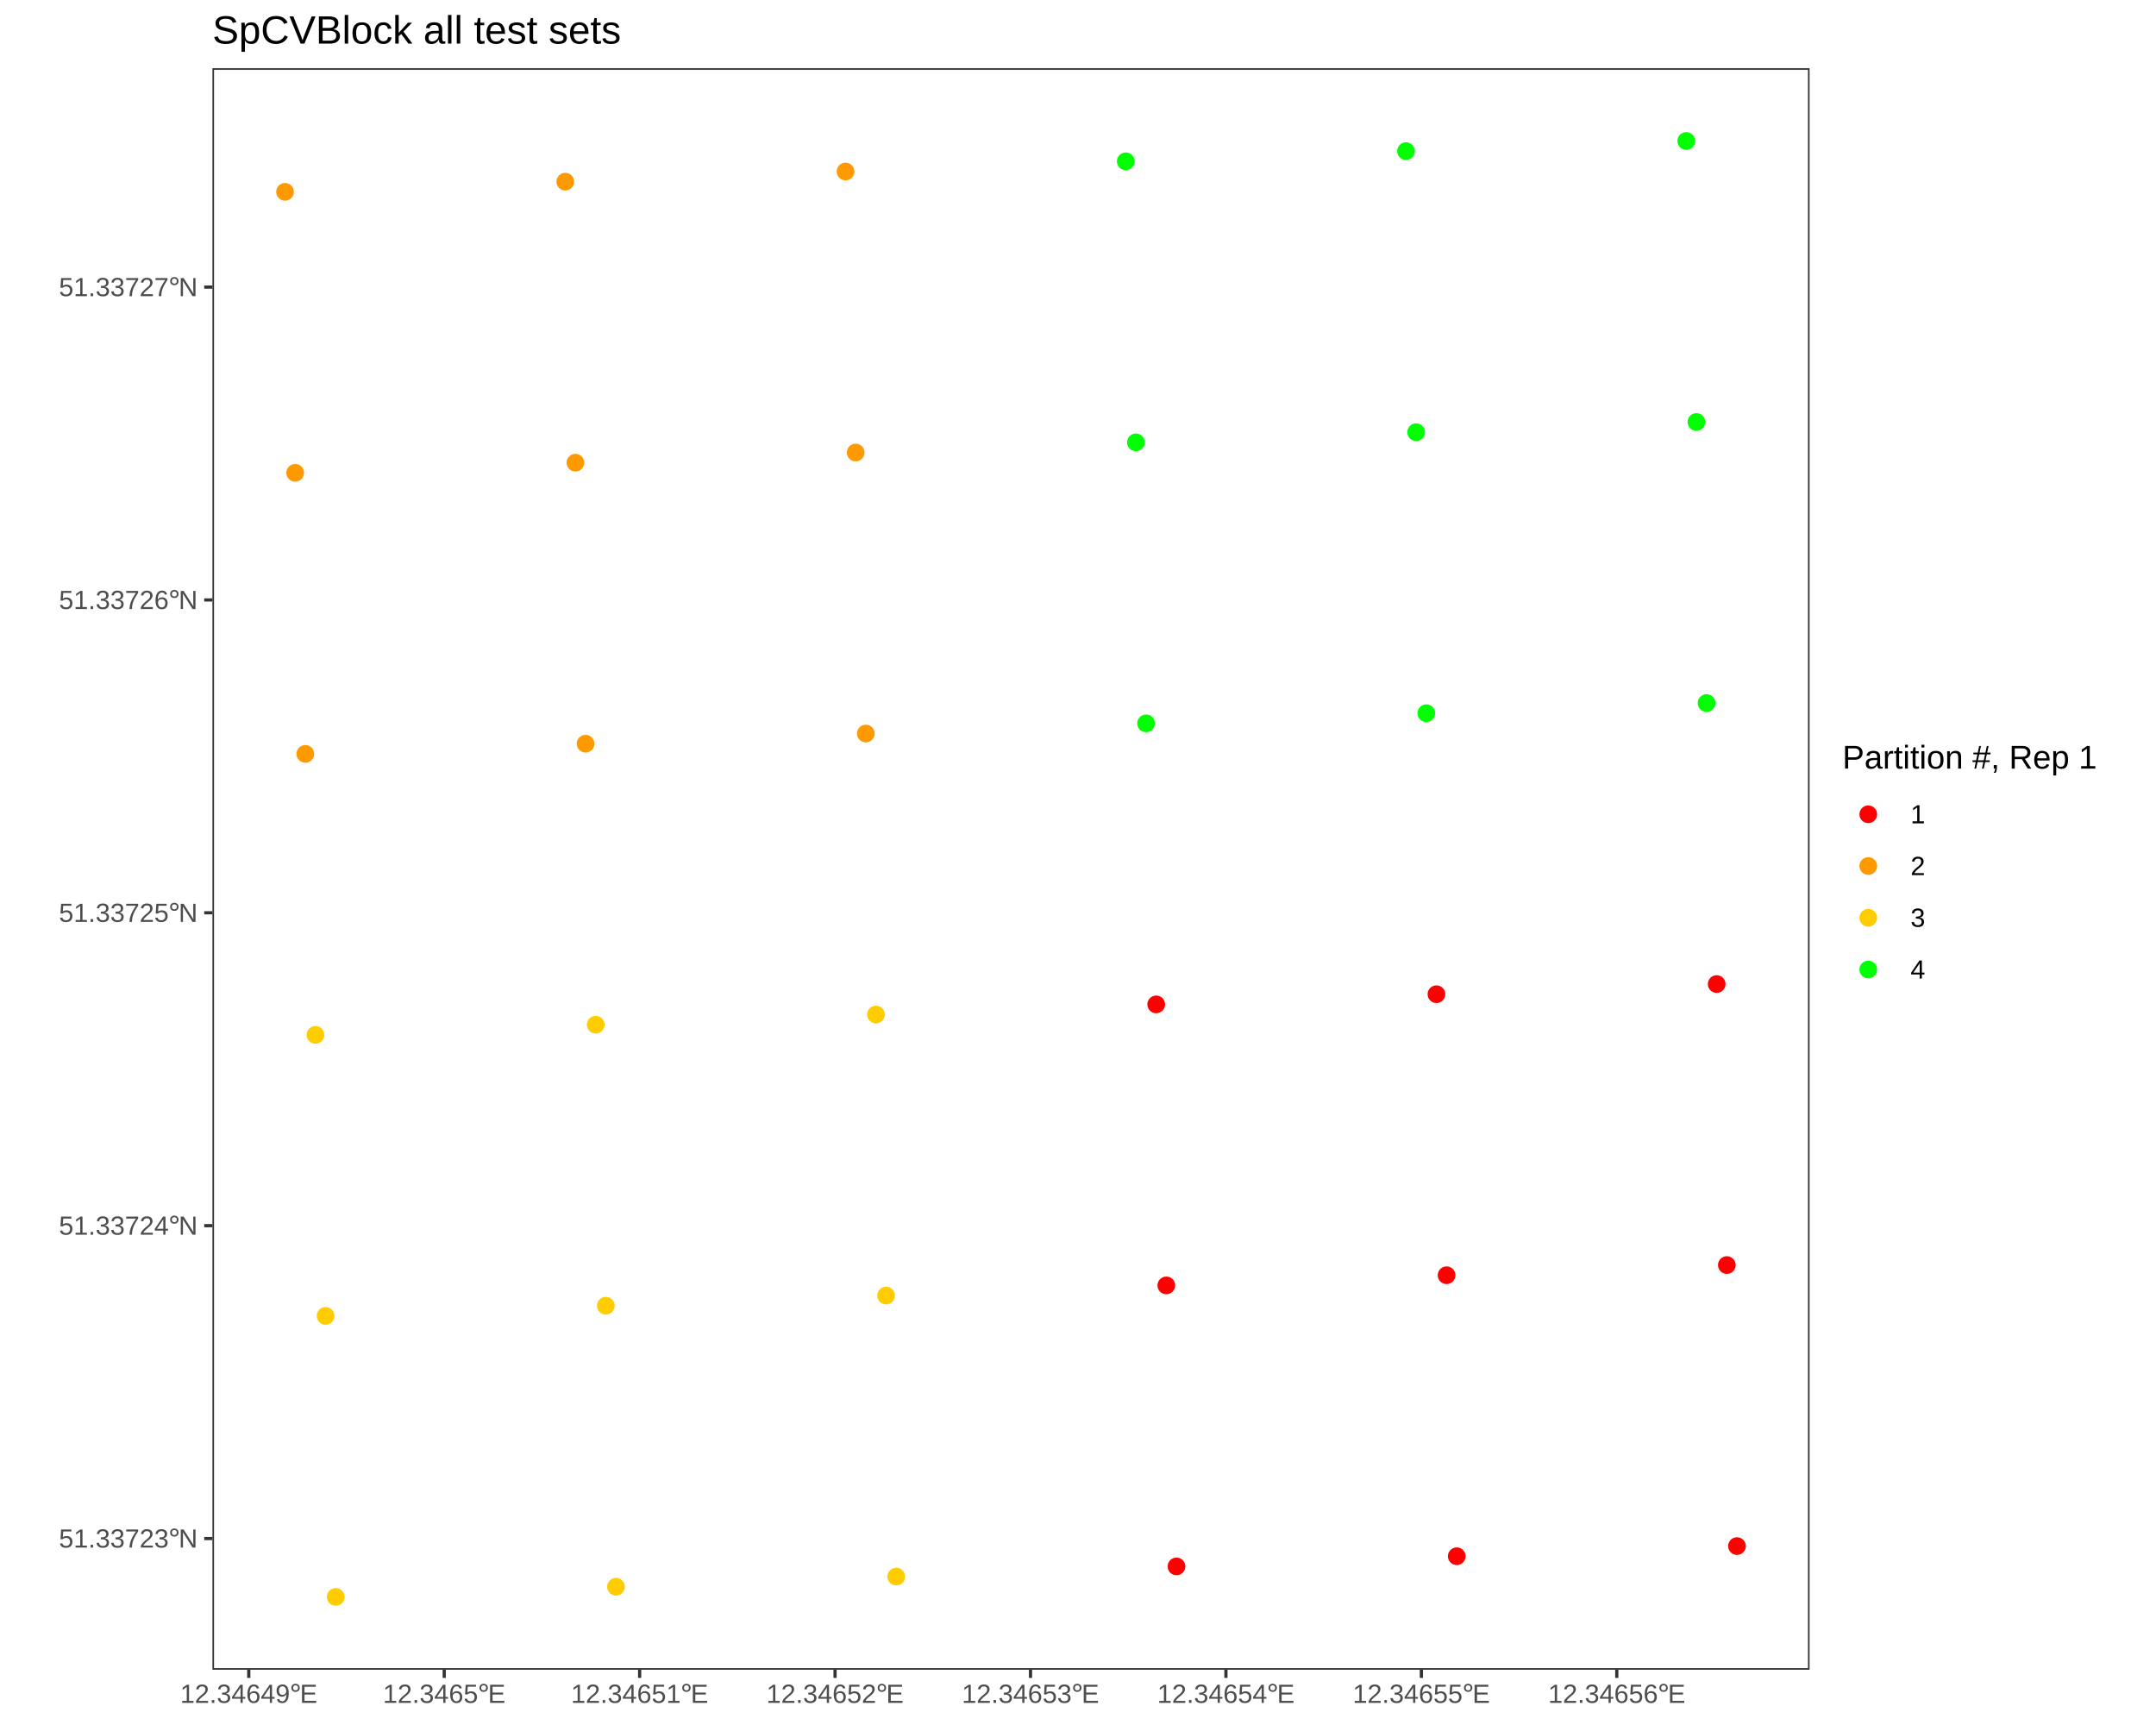
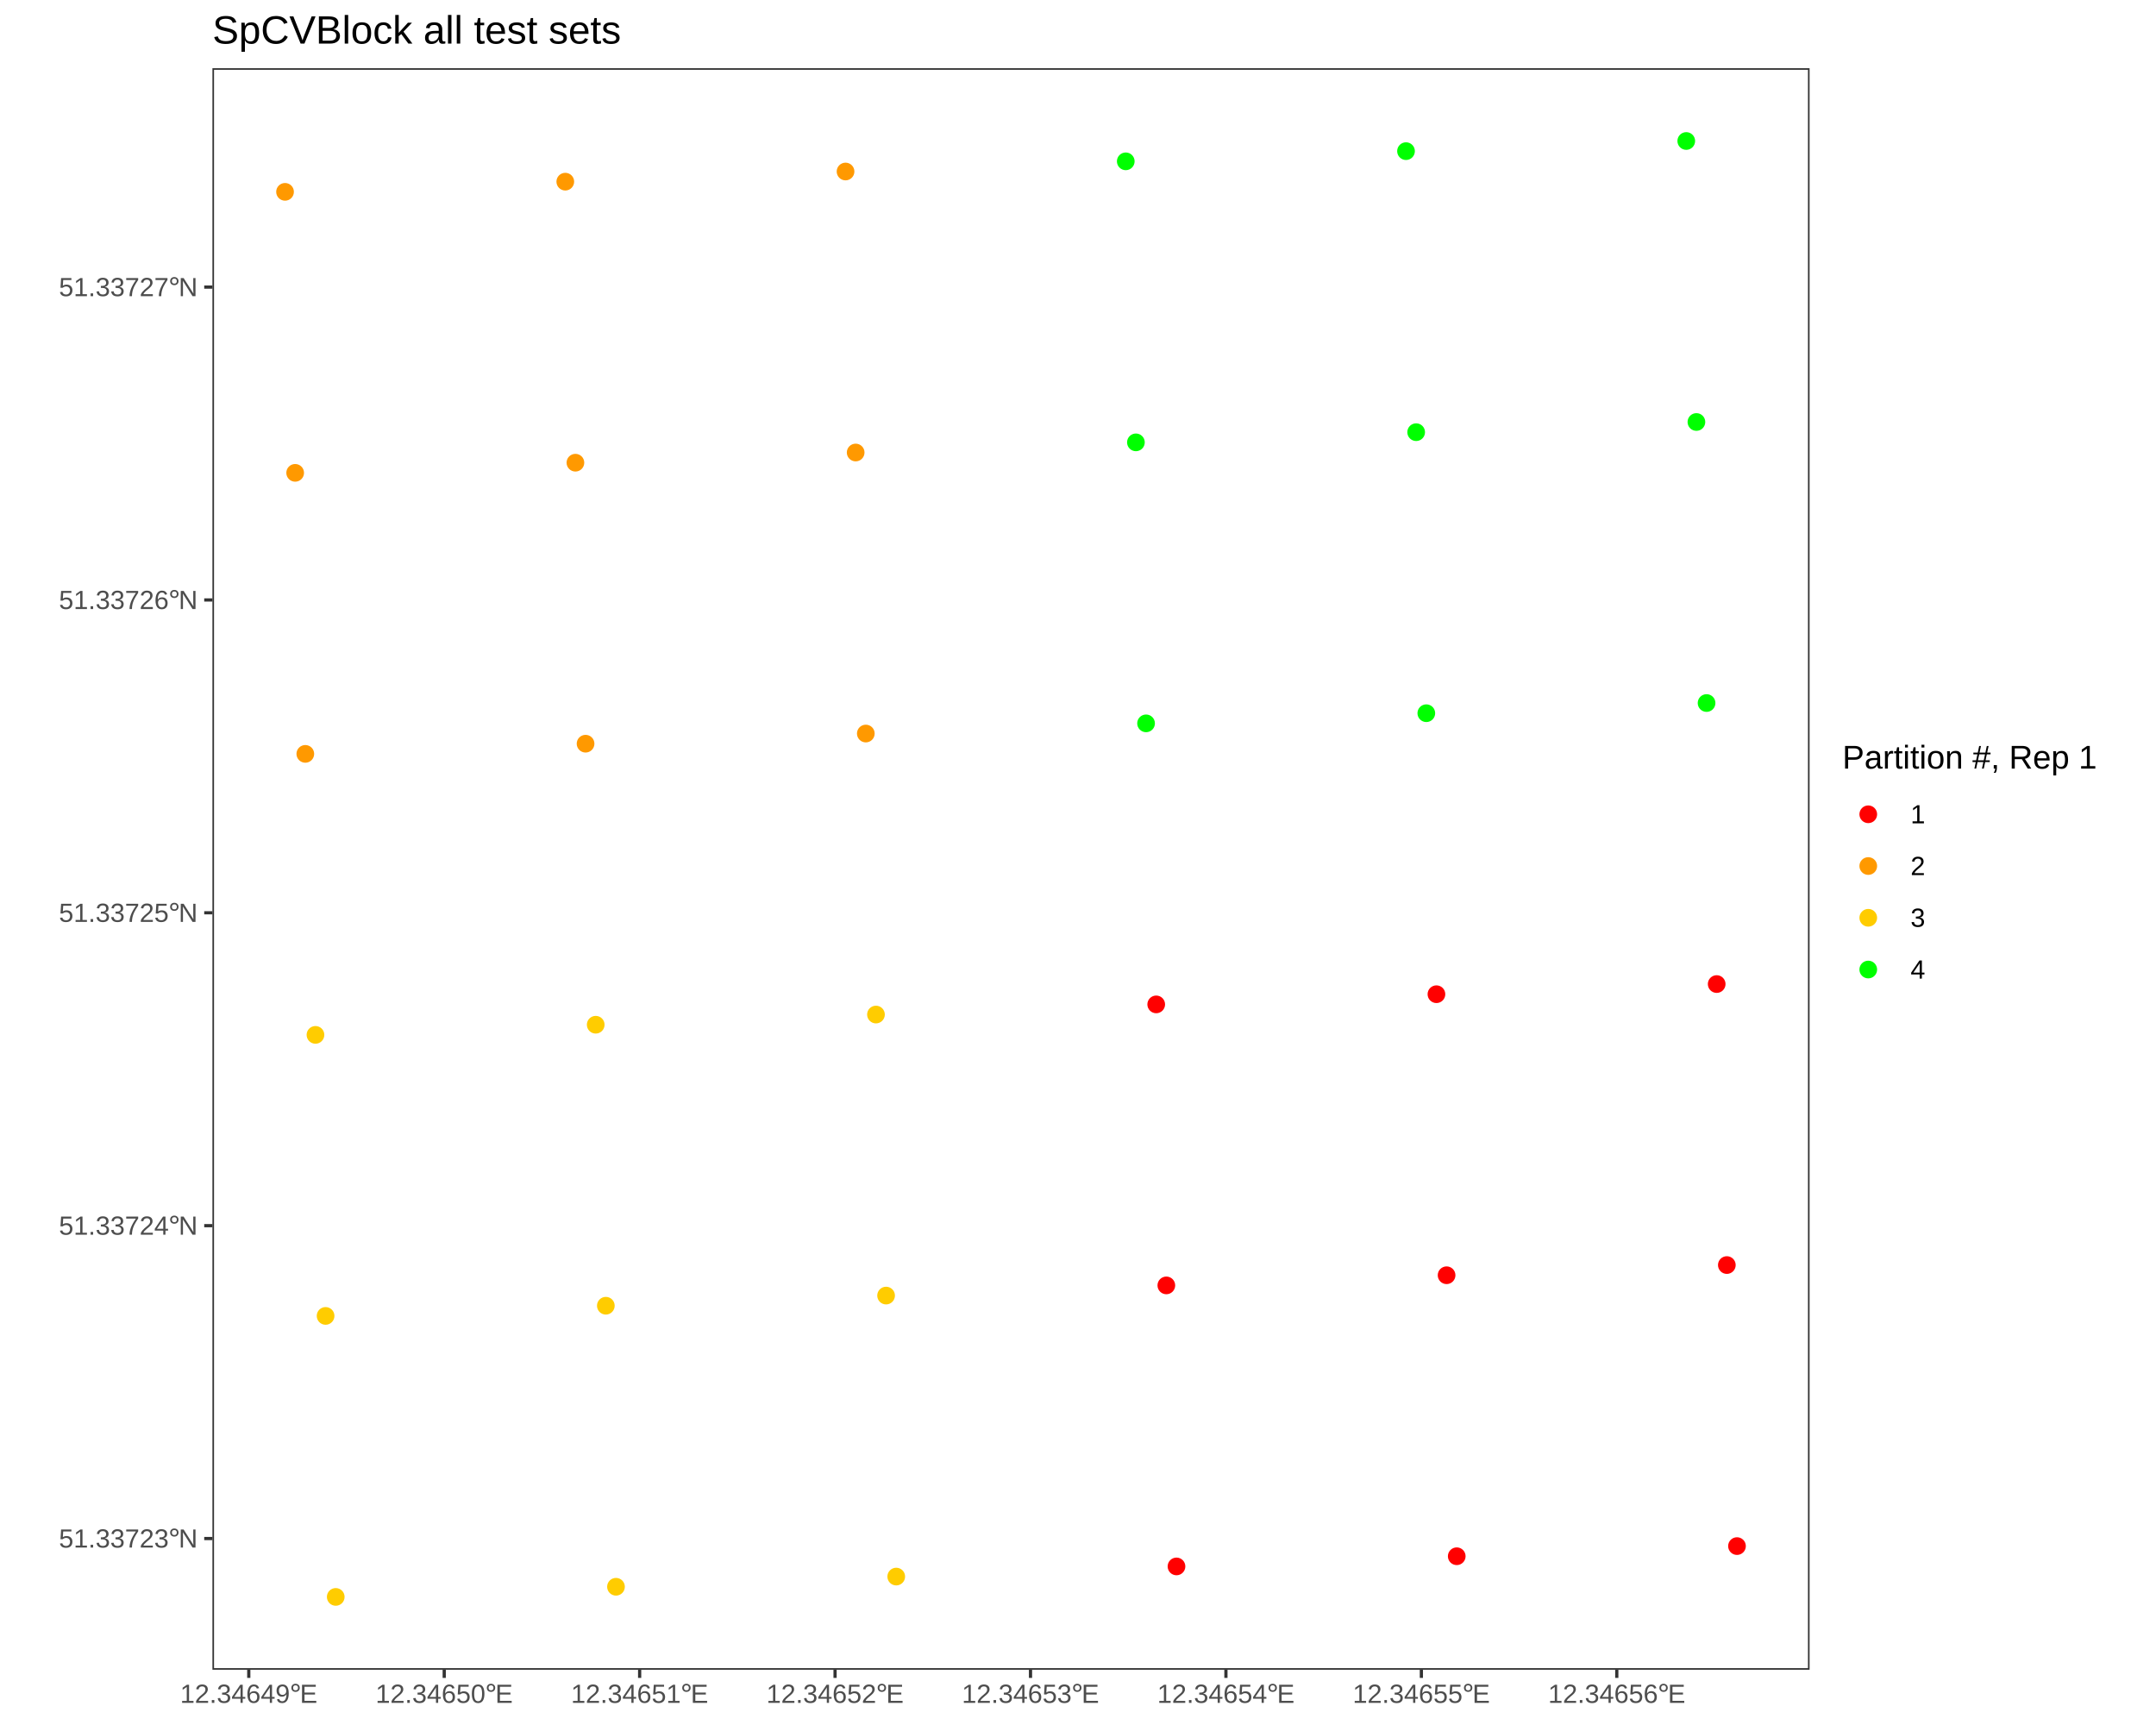
<svg xmlns="http://www.w3.org/2000/svg" viewBox="0 0 720.00 576.00">
  <defs>
    <style type="text/css">
    line, polyline, polygon, path, rect, circle {
      fill: none;
      stroke: #000000;
      stroke-linecap: round;
      stroke-linejoin: round;
      stroke-miterlimit: 10.00;
    }
  </style>
  </defs>
  <rect width="100%" height="100%" style="stroke: none; fill: #FFFFFF;" />
  <defs>
    <clipPath id="cpMTQuMTl8NzA1LjgxfDU3Ni4wMHwwLjAw">
      <rect x="14.19" y="0.00" width="691.62" height="576.00" />
    </clipPath>
  </defs>
  <rect x="14.19" y="0.00" width="691.62" height="576.00" style="stroke-width: 1.07; stroke: #FFFFFF; fill: #FFFFFF;" clip-path="url(#cpMTQuMTl8NzA1LjgxfDU3Ni4wMHwwLjAw)" />
  <defs>
    <clipPath id="cpMC4wMHw3MjAuMDB8NTc2LjAwfDAuMDA=">
      <rect x="0.00" y="0.00" width="720.00" height="576.00" />
    </clipPath>
  </defs>
  <defs>
    <clipPath id="cpNzAuOTR8NjA0LjMxfDU1Ny41NHwyMi43Nw==">
      <rect x="70.94" y="22.77" width="533.37" height="534.77" />
    </clipPath>
  </defs>
  <rect x="70.94" y="22.77" width="533.37" height="534.77" style="stroke-width: 1.07; stroke: none; fill: #FFFFFF;" clip-path="url(#cpNzAuOTR8NjA0LjMxfDU1Ny41NHwyMi43Nw==)" />
  <circle cx="392.89" cy="523.05" r="1.95pt" style="stroke-width: 0.71; stroke: #FF0000; stroke-linecap: butt; fill: #FF0000;" clip-path="url(#cpNzAuOTR8NjA0LjMxfDU1Ny41NHwyMi43Nw==)" />
  <circle cx="486.48" cy="519.65" r="1.95pt" style="stroke-width: 0.71; stroke: #FF0000; stroke-linecap: butt; fill: #FF0000;" clip-path="url(#cpNzAuOTR8NjA0LjMxfDU1Ny41NHwyMi43Nw==)" />
  <circle cx="580.07" cy="516.26" r="1.95pt" style="stroke-width: 0.71; stroke: #FF0000; stroke-linecap: butt; fill: #FF0000;" clip-path="url(#cpNzAuOTR8NjA0LjMxfDU1Ny41NHwyMi43Nw==)" />
  <circle cx="389.50" cy="429.21" r="1.95pt" style="stroke-width: 0.71; stroke: #FF0000; stroke-linecap: butt; fill: #FF0000;" clip-path="url(#cpNzAuOTR8NjA0LjMxfDU1Ny41NHwyMi43Nw==)" />
  <circle cx="483.09" cy="425.82" r="1.95pt" style="stroke-width: 0.71; stroke: #FF0000; stroke-linecap: butt; fill: #FF0000;" clip-path="url(#cpNzAuOTR8NjA0LjMxfDU1Ny41NHwyMi43Nw==)" />
  <circle cx="576.68" cy="422.42" r="1.95pt" style="stroke-width: 0.71; stroke: #FF0000; stroke-linecap: butt; fill: #FF0000;" clip-path="url(#cpNzAuOTR8NjA0LjMxfDU1Ny41NHwyMi43Nw==)" />
  <circle cx="386.12" cy="335.38" r="1.95pt" style="stroke-width: 0.71; stroke: #FF0000; stroke-linecap: butt; fill: #FF0000;" clip-path="url(#cpNzAuOTR8NjA0LjMxfDU1Ny41NHwyMi43Nw==)" />
  <circle cx="479.70" cy="331.98" r="1.95pt" style="stroke-width: 0.71; stroke: #FF0000; stroke-linecap: butt; fill: #FF0000;" clip-path="url(#cpNzAuOTR8NjA0LjMxfDU1Ny41NHwyMi43Nw==)" />
  <circle cx="573.29" cy="328.59" r="1.95pt" style="stroke-width: 0.71; stroke: #FF0000; stroke-linecap: butt; fill: #FF0000;" clip-path="url(#cpNzAuOTR8NjA0LjMxfDU1Ny41NHwyMi43Nw==)" />
  <circle cx="101.96" cy="251.73" r="1.95pt" style="stroke-width: 0.71; stroke: #FF9900; stroke-linecap: butt; fill: #FF9900;" clip-path="url(#cpNzAuOTR8NjA0LjMxfDU1Ny41NHwyMi43Nw==)" />
  <circle cx="195.55" cy="248.33" r="1.95pt" style="stroke-width: 0.71; stroke: #FF9900; stroke-linecap: butt; fill: #FF9900;" clip-path="url(#cpNzAuOTR8NjA0LjMxfDU1Ny41NHwyMi43Nw==)" />
  <circle cx="289.14" cy="244.94" r="1.95pt" style="stroke-width: 0.71; stroke: #FF9900; stroke-linecap: butt; fill: #FF9900;" clip-path="url(#cpNzAuOTR8NjA0LjMxfDU1Ny41NHwyMi43Nw==)" />
  <circle cx="98.57" cy="157.89" r="1.95pt" style="stroke-width: 0.71; stroke: #FF9900; stroke-linecap: butt; fill: #FF9900;" clip-path="url(#cpNzAuOTR8NjA0LjMxfDU1Ny41NHwyMi43Nw==)" />
  <circle cx="192.16" cy="154.50" r="1.95pt" style="stroke-width: 0.71; stroke: #FF9900; stroke-linecap: butt; fill: #FF9900;" clip-path="url(#cpNzAuOTR8NjA0LjMxfDU1Ny41NHwyMi43Nw==)" />
  <circle cx="285.75" cy="151.10" r="1.95pt" style="stroke-width: 0.71; stroke: #FF9900; stroke-linecap: butt; fill: #FF9900;" clip-path="url(#cpNzAuOTR8NjA0LjMxfDU1Ny41NHwyMi43Nw==)" />
  <circle cx="95.19" cy="64.06" r="1.95pt" style="stroke-width: 0.71; stroke: #FF9900; stroke-linecap: butt; fill: #FF9900;" clip-path="url(#cpNzAuOTR8NjA0LjMxfDU1Ny41NHwyMi43Nw==)" />
  <circle cx="188.78" cy="60.66" r="1.95pt" style="stroke-width: 0.71; stroke: #FF9900; stroke-linecap: butt; fill: #FF9900;" clip-path="url(#cpNzAuOTR8NjA0LjMxfDU1Ny41NHwyMi43Nw==)" />
  <circle cx="282.37" cy="57.27" r="1.95pt" style="stroke-width: 0.71; stroke: #FF9900; stroke-linecap: butt; fill: #FF9900;" clip-path="url(#cpNzAuOTR8NjA0LjMxfDU1Ny41NHwyMi43Nw==)" />
  <circle cx="112.12" cy="533.23" r="1.95pt" style="stroke-width: 0.71; stroke: #FFCC00; stroke-linecap: butt; fill: #FFCC00;" clip-path="url(#cpNzAuOTR8NjA0LjMxfDU1Ny41NHwyMi43Nw==)" />
  <circle cx="205.71" cy="529.84" r="1.95pt" style="stroke-width: 0.71; stroke: #FFCC00; stroke-linecap: butt; fill: #FFCC00;" clip-path="url(#cpNzAuOTR8NjA0LjMxfDU1Ny41NHwyMi43Nw==)" />
  <circle cx="299.30" cy="526.44" r="1.95pt" style="stroke-width: 0.71; stroke: #FFCC00; stroke-linecap: butt; fill: #FFCC00;" clip-path="url(#cpNzAuOTR8NjA0LjMxfDU1Ny41NHwyMi43Nw==)" />
  <circle cx="108.73" cy="439.40" r="1.95pt" style="stroke-width: 0.71; stroke: #FFCC00; stroke-linecap: butt; fill: #FFCC00;" clip-path="url(#cpNzAuOTR8NjA0LjMxfDU1Ny41NHwyMi43Nw==)" />
  <circle cx="202.32" cy="436.00" r="1.95pt" style="stroke-width: 0.71; stroke: #FFCC00; stroke-linecap: butt; fill: #FFCC00;" clip-path="url(#cpNzAuOTR8NjA0LjMxfDU1Ny41NHwyMi43Nw==)" />
  <circle cx="295.91" cy="432.61" r="1.95pt" style="stroke-width: 0.71; stroke: #FFCC00; stroke-linecap: butt; fill: #FFCC00;" clip-path="url(#cpNzAuOTR8NjA0LjMxfDU1Ny41NHwyMi43Nw==)" />
  <circle cx="105.35" cy="345.56" r="1.95pt" style="stroke-width: 0.71; stroke: #FFCC00; stroke-linecap: butt; fill: #FFCC00;" clip-path="url(#cpNzAuOTR8NjA0LjMxfDU1Ny41NHwyMi43Nw==)" />
  <circle cx="198.94" cy="342.17" r="1.95pt" style="stroke-width: 0.71; stroke: #FFCC00; stroke-linecap: butt; fill: #FFCC00;" clip-path="url(#cpNzAuOTR8NjA0LjMxfDU1Ny41NHwyMi43Nw==)" />
  <circle cx="292.53" cy="338.77" r="1.95pt" style="stroke-width: 0.71; stroke: #FFCC00; stroke-linecap: butt; fill: #FFCC00;" clip-path="url(#cpNzAuOTR8NjA0LjMxfDU1Ny41NHwyMi43Nw==)" />
  <circle cx="382.73" cy="241.54" r="1.95pt" style="stroke-width: 0.71; stroke: #00FF00; stroke-linecap: butt; fill: #00FF00;" clip-path="url(#cpNzAuOTR8NjA0LjMxfDU1Ny41NHwyMi43Nw==)" />
  <circle cx="476.32" cy="238.15" r="1.95pt" style="stroke-width: 0.71; stroke: #00FF00; stroke-linecap: butt; fill: #00FF00;" clip-path="url(#cpNzAuOTR8NjA0LjMxfDU1Ny41NHwyMi43Nw==)" />
  <circle cx="569.91" cy="234.75" r="1.95pt" style="stroke-width: 0.71; stroke: #00FF00; stroke-linecap: butt; fill: #00FF00;" clip-path="url(#cpNzAuOTR8NjA0LjMxfDU1Ny41NHwyMi43Nw==)" />
  <circle cx="379.34" cy="147.71" r="1.95pt" style="stroke-width: 0.71; stroke: #00FF00; stroke-linecap: butt; fill: #00FF00;" clip-path="url(#cpNzAuOTR8NjA0LjMxfDU1Ny41NHwyMi43Nw==)" />
  <circle cx="472.93" cy="144.31" r="1.95pt" style="stroke-width: 0.71; stroke: #00FF00; stroke-linecap: butt; fill: #00FF00;" clip-path="url(#cpNzAuOTR8NjA0LjMxfDU1Ny41NHwyMi43Nw==)" />
  <circle cx="566.52" cy="140.91" r="1.95pt" style="stroke-width: 0.71; stroke: #00FF00; stroke-linecap: butt; fill: #00FF00;" clip-path="url(#cpNzAuOTR8NjA0LjMxfDU1Ny41NHwyMi43Nw==)" />
  <circle cx="375.95" cy="53.87" r="1.95pt" style="stroke-width: 0.71; stroke: #00FF00; stroke-linecap: butt; fill: #00FF00;" clip-path="url(#cpNzAuOTR8NjA0LjMxfDU1Ny41NHwyMi43Nw==)" />
  <circle cx="469.54" cy="50.47" r="1.95pt" style="stroke-width: 0.71; stroke: #00FF00; stroke-linecap: butt; fill: #00FF00;" clip-path="url(#cpNzAuOTR8NjA0LjMxfDU1Ny41NHwyMi43Nw==)" />
  <circle cx="563.13" cy="47.08" r="1.95pt" style="stroke-width: 0.71; stroke: #00FF00; stroke-linecap: butt; fill: #00FF00;" clip-path="url(#cpNzAuOTR8NjA0LjMxfDU1Ny41NHwyMi43Nw==)" />
  <rect x="70.94" y="22.77" width="533.37" height="534.77" style="stroke-width: 1.07; stroke: #333333;" clip-path="url(#cpNzAuOTR8NjA0LjMxfDU1Ny41NHwyMi43Nw==)" />
  <defs>
    <clipPath id="cpMC4wMHw3MjAuMDB8NTc2LjAwfDAuMDA=">
      <rect x="0.00" y="0.00" width="720.00" height="576.00" />
    </clipPath>
  </defs>
  <g clip-path="url(#cpMC4wMHw3MjAuMDB8NTc2LjAwfDAuMDA=)">
    <text x="19.67" y="516.76" style="font-size: 8.80px; fill: #4D4D4D; font-family: Liberation Sans;" textLength="36.67px" lengthAdjust="spacingAndGlyphs">51.33723</text>
  </g>
  <g clip-path="url(#cpMC4wMHw3MjAuMDB8NTc2LjAwfDAuMDA=)">
    <text x="56.34" y="516.76" style="font-size: 8.80px; fill: #4D4D4D; font-family: Symbola;" textLength="3.31px" lengthAdjust="spacingAndGlyphs">°</text>
  </g>
  <g clip-path="url(#cpMC4wMHw3MjAuMDB8NTc2LjAwfDAuMDA=)">
    <text x="59.65" y="516.76" style="font-size: 8.80px; fill: #4D4D4D; font-family: Liberation Sans;" textLength="6.36px" lengthAdjust="spacingAndGlyphs">N</text>
  </g>
  <g clip-path="url(#cpMC4wMHw3MjAuMDB8NTc2LjAwfDAuMDA=)">
    <text x="19.67" y="412.29" style="font-size: 8.80px; fill: #4D4D4D; font-family: Liberation Sans;" textLength="36.67px" lengthAdjust="spacingAndGlyphs">51.33724</text>
  </g>
  <g clip-path="url(#cpMC4wMHw3MjAuMDB8NTc2LjAwfDAuMDA=)">
    <text x="56.34" y="412.29" style="font-size: 8.80px; fill: #4D4D4D; font-family: Symbola;" textLength="3.31px" lengthAdjust="spacingAndGlyphs">°</text>
  </g>
  <g clip-path="url(#cpMC4wMHw3MjAuMDB8NTc2LjAwfDAuMDA=)">
    <text x="59.65" y="412.29" style="font-size: 8.80px; fill: #4D4D4D; font-family: Liberation Sans;" textLength="6.36px" lengthAdjust="spacingAndGlyphs">N</text>
  </g>
  <g clip-path="url(#cpMC4wMHw3MjAuMDB8NTc2LjAwfDAuMDA=)">
    <text x="19.67" y="307.83" style="font-size: 8.80px; fill: #4D4D4D; font-family: Liberation Sans;" textLength="36.67px" lengthAdjust="spacingAndGlyphs">51.33725</text>
  </g>
  <g clip-path="url(#cpMC4wMHw3MjAuMDB8NTc2LjAwfDAuMDA=)">
    <text x="56.34" y="307.83" style="font-size: 8.80px; fill: #4D4D4D; font-family: Symbola;" textLength="3.31px" lengthAdjust="spacingAndGlyphs">°</text>
  </g>
  <g clip-path="url(#cpMC4wMHw3MjAuMDB8NTc2LjAwfDAuMDA=)">
    <text x="59.65" y="307.83" style="font-size: 8.80px; fill: #4D4D4D; font-family: Liberation Sans;" textLength="6.36px" lengthAdjust="spacingAndGlyphs">N</text>
  </g>
  <g clip-path="url(#cpMC4wMHw3MjAuMDB8NTc2LjAwfDAuMDA=)">
    <text x="19.67" y="203.36" style="font-size: 8.80px; fill: #4D4D4D; font-family: Liberation Sans;" textLength="36.67px" lengthAdjust="spacingAndGlyphs">51.33726</text>
  </g>
  <g clip-path="url(#cpMC4wMHw3MjAuMDB8NTc2LjAwfDAuMDA=)">
    <text x="56.34" y="203.36" style="font-size: 8.80px; fill: #4D4D4D; font-family: Symbola;" textLength="3.31px" lengthAdjust="spacingAndGlyphs">°</text>
  </g>
  <g clip-path="url(#cpMC4wMHw3MjAuMDB8NTc2LjAwfDAuMDA=)">
    <text x="59.65" y="203.36" style="font-size: 8.80px; fill: #4D4D4D; font-family: Liberation Sans;" textLength="6.36px" lengthAdjust="spacingAndGlyphs">N</text>
  </g>
  <g clip-path="url(#cpMC4wMHw3MjAuMDB8NTc2LjAwfDAuMDA=)">
    <text x="19.67" y="98.89" style="font-size: 8.80px; fill: #4D4D4D; font-family: Liberation Sans;" textLength="36.67px" lengthAdjust="spacingAndGlyphs">51.33727</text>
  </g>
  <g clip-path="url(#cpMC4wMHw3MjAuMDB8NTc2LjAwfDAuMDA=)">
    <text x="56.34" y="98.89" style="font-size: 8.80px; fill: #4D4D4D; font-family: Symbola;" textLength="3.31px" lengthAdjust="spacingAndGlyphs">°</text>
  </g>
  <g clip-path="url(#cpMC4wMHw3MjAuMDB8NTc2LjAwfDAuMDA=)">
    <text x="59.65" y="98.89" style="font-size: 8.80px; fill: #4D4D4D; font-family: Liberation Sans;" textLength="6.36px" lengthAdjust="spacingAndGlyphs">N</text>
  </g>
  <polyline points="68.20,513.73 70.94,513.73 " style="stroke-width: 1.07; stroke: #333333; stroke-linecap: butt;" clip-path="url(#cpMC4wMHw3MjAuMDB8NTc2LjAwfDAuMDA=)" />
  <polyline points="68.20,409.26 70.94,409.26 " style="stroke-width: 1.07; stroke: #333333; stroke-linecap: butt;" clip-path="url(#cpMC4wMHw3MjAuMDB8NTc2LjAwfDAuMDA=)" />
  <polyline points="68.20,304.79 70.94,304.79 " style="stroke-width: 1.07; stroke: #333333; stroke-linecap: butt;" clip-path="url(#cpMC4wMHw3MjAuMDB8NTc2LjAwfDAuMDA=)" />
  <polyline points="68.20,200.33 70.94,200.33 " style="stroke-width: 1.07; stroke: #333333; stroke-linecap: butt;" clip-path="url(#cpMC4wMHw3MjAuMDB8NTc2LjAwfDAuMDA=)" />
  <polyline points="68.20,95.86 70.94,95.86 " style="stroke-width: 1.07; stroke: #333333; stroke-linecap: butt;" clip-path="url(#cpMC4wMHw3MjAuMDB8NTc2LjAwfDAuMDA=)" />
  <polyline points="83.08,560.28 83.08,557.54 " style="stroke-width: 1.07; stroke: #333333; stroke-linecap: butt;" clip-path="url(#cpMC4wMHw3MjAuMDB8NTc2LjAwfDAuMDA=)" />
  <polyline points="148.35,560.28 148.35,557.54 " style="stroke-width: 1.07; stroke: #333333; stroke-linecap: butt;" clip-path="url(#cpMC4wMHw3MjAuMDB8NTc2LjAwfDAuMDA=)" />
  <polyline points="213.61,560.28 213.61,557.54 " style="stroke-width: 1.07; stroke: #333333; stroke-linecap: butt;" clip-path="url(#cpMC4wMHw3MjAuMDB8NTc2LjAwfDAuMDA=)" />
  <polyline points="278.87,560.28 278.87,557.54 " style="stroke-width: 1.07; stroke: #333333; stroke-linecap: butt;" clip-path="url(#cpMC4wMHw3MjAuMDB8NTc2LjAwfDAuMDA=)" />
  <polyline points="344.14,560.28 344.14,557.54 " style="stroke-width: 1.07; stroke: #333333; stroke-linecap: butt;" clip-path="url(#cpMC4wMHw3MjAuMDB8NTc2LjAwfDAuMDA=)" />
  <polyline points="409.40,560.28 409.40,557.54 " style="stroke-width: 1.07; stroke: #333333; stroke-linecap: butt;" clip-path="url(#cpMC4wMHw3MjAuMDB8NTc2LjAwfDAuMDA=)" />
  <polyline points="474.67,560.28 474.67,557.54 " style="stroke-width: 1.07; stroke: #333333; stroke-linecap: butt;" clip-path="url(#cpMC4wMHw3MjAuMDB8NTc2LjAwfDAuMDA=)" />
  <polyline points="539.93,560.28 539.93,557.54 " style="stroke-width: 1.07; stroke: #333333; stroke-linecap: butt;" clip-path="url(#cpMC4wMHw3MjAuMDB8NTc2LjAwfDAuMDA=)" />
  <g clip-path="url(#cpMC4wMHw3MjAuMDB8NTc2LjAwfDAuMDA=)">
    <text x="60.15" y="568.61" style="font-size: 8.80px; fill: #4D4D4D; font-family: Liberation Sans;" textLength="36.67px" lengthAdjust="spacingAndGlyphs">12.34649</text>
  </g>
  <g clip-path="url(#cpMC4wMHw3MjAuMDB8NTc2LjAwfDAuMDA=)">
    <text x="96.82" y="568.61" style="font-size: 8.80px; fill: #4D4D4D; font-family: Symbola;" textLength="3.31px" lengthAdjust="spacingAndGlyphs">°</text>
  </g>
  <g clip-path="url(#cpMC4wMHw3MjAuMDB8NTc2LjAwfDAuMDA=)">
    <text x="100.14" y="568.61" style="font-size: 8.80px; fill: #4D4D4D; font-family: Liberation Sans;" textLength="5.88px" lengthAdjust="spacingAndGlyphs">E</text>
  </g>
  <g clip-path="url(#cpMC4wMHw3MjAuMDB8NTc2LjAwfDAuMDA=)">
-     <text x="127.86" y="568.61" style="font-size: 8.80px; fill: #4D4D4D; font-family: Liberation Sans;" textLength="31.78px" lengthAdjust="spacingAndGlyphs">12.3465</text>
-   </g>
-   <g clip-path="url(#cpMC4wMHw3MjAuMDB8NTc2LjAwfDAuMDA=)">
-     <text x="159.64" y="568.61" style="font-size: 8.80px; fill: #4D4D4D; font-family: Symbola;" textLength="3.31px" lengthAdjust="spacingAndGlyphs">°</text>
-   </g>
-   <g clip-path="url(#cpMC4wMHw3MjAuMDB8NTc2LjAwfDAuMDA=)">
-     <text x="162.95" y="568.61" style="font-size: 8.80px; fill: #4D4D4D; font-family: Liberation Sans;" textLength="5.88px" lengthAdjust="spacingAndGlyphs">E</text>
+     <text x="125.42" y="568.61" style="font-size: 8.80px; fill: #4D4D4D; font-family: Liberation Sans;" textLength="36.67px" lengthAdjust="spacingAndGlyphs">12.34650</text>
+   </g>
+   <g clip-path="url(#cpMC4wMHw3MjAuMDB8NTc2LjAwfDAuMDA=)">
+     <text x="162.09" y="568.61" style="font-size: 8.80px; fill: #4D4D4D; font-family: Symbola;" textLength="3.31px" lengthAdjust="spacingAndGlyphs">°</text>
+   </g>
+   <g clip-path="url(#cpMC4wMHw3MjAuMDB8NTc2LjAwfDAuMDA=)">
+     <text x="165.40" y="568.61" style="font-size: 8.80px; fill: #4D4D4D; font-family: Liberation Sans;" textLength="5.88px" lengthAdjust="spacingAndGlyphs">E</text>
  </g>
  <g clip-path="url(#cpMC4wMHw3MjAuMDB8NTc2LjAwfDAuMDA=)">
    <text x="190.68" y="568.61" style="font-size: 8.80px; fill: #4D4D4D; font-family: Liberation Sans;" textLength="36.67px" lengthAdjust="spacingAndGlyphs">12.34651</text>
  </g>
  <g clip-path="url(#cpMC4wMHw3MjAuMDB8NTc2LjAwfDAuMDA=)">
    <text x="227.35" y="568.61" style="font-size: 8.80px; fill: #4D4D4D; font-family: Symbola;" textLength="3.31px" lengthAdjust="spacingAndGlyphs">°</text>
  </g>
  <g clip-path="url(#cpMC4wMHw3MjAuMDB8NTc2LjAwfDAuMDA=)">
    <text x="230.66" y="568.61" style="font-size: 8.80px; fill: #4D4D4D; font-family: Liberation Sans;" textLength="5.88px" lengthAdjust="spacingAndGlyphs">E</text>
  </g>
  <g clip-path="url(#cpMC4wMHw3MjAuMDB8NTc2LjAwfDAuMDA=)">
    <text x="255.94" y="568.61" style="font-size: 8.80px; fill: #4D4D4D; font-family: Liberation Sans;" textLength="36.67px" lengthAdjust="spacingAndGlyphs">12.34652</text>
  </g>
  <g clip-path="url(#cpMC4wMHw3MjAuMDB8NTc2LjAwfDAuMDA=)">
    <text x="292.62" y="568.61" style="font-size: 8.80px; fill: #4D4D4D; font-family: Symbola;" textLength="3.31px" lengthAdjust="spacingAndGlyphs">°</text>
  </g>
  <g clip-path="url(#cpMC4wMHw3MjAuMDB8NTc2LjAwfDAuMDA=)">
    <text x="295.93" y="568.61" style="font-size: 8.80px; fill: #4D4D4D; font-family: Liberation Sans;" textLength="5.88px" lengthAdjust="spacingAndGlyphs">E</text>
  </g>
  <g clip-path="url(#cpMC4wMHw3MjAuMDB8NTc2LjAwfDAuMDA=)">
    <text x="321.21" y="568.61" style="font-size: 8.80px; fill: #4D4D4D; font-family: Liberation Sans;" textLength="36.67px" lengthAdjust="spacingAndGlyphs">12.34653</text>
  </g>
  <g clip-path="url(#cpMC4wMHw3MjAuMDB8NTc2LjAwfDAuMDA=)">
    <text x="357.88" y="568.61" style="font-size: 8.80px; fill: #4D4D4D; font-family: Symbola;" textLength="3.31px" lengthAdjust="spacingAndGlyphs">°</text>
  </g>
  <g clip-path="url(#cpMC4wMHw3MjAuMDB8NTc2LjAwfDAuMDA=)">
    <text x="361.19" y="568.61" style="font-size: 8.80px; fill: #4D4D4D; font-family: Liberation Sans;" textLength="5.88px" lengthAdjust="spacingAndGlyphs">E</text>
  </g>
  <g clip-path="url(#cpMC4wMHw3MjAuMDB8NTc2LjAwfDAuMDA=)">
    <text x="386.47" y="568.61" style="font-size: 8.80px; fill: #4D4D4D; font-family: Liberation Sans;" textLength="36.67px" lengthAdjust="spacingAndGlyphs">12.34654</text>
  </g>
  <g clip-path="url(#cpMC4wMHw3MjAuMDB8NTc2LjAwfDAuMDA=)">
    <text x="423.14" y="568.61" style="font-size: 8.80px; fill: #4D4D4D; font-family: Symbola;" textLength="3.31px" lengthAdjust="spacingAndGlyphs">°</text>
  </g>
  <g clip-path="url(#cpMC4wMHw3MjAuMDB8NTc2LjAwfDAuMDA=)">
    <text x="426.46" y="568.61" style="font-size: 8.80px; fill: #4D4D4D; font-family: Liberation Sans;" textLength="5.88px" lengthAdjust="spacingAndGlyphs">E</text>
  </g>
  <g clip-path="url(#cpMC4wMHw3MjAuMDB8NTc2LjAwfDAuMDA=)">
    <text x="451.74" y="568.61" style="font-size: 8.80px; fill: #4D4D4D; font-family: Liberation Sans;" textLength="36.67px" lengthAdjust="spacingAndGlyphs">12.34655</text>
  </g>
  <g clip-path="url(#cpMC4wMHw3MjAuMDB8NTc2LjAwfDAuMDA=)">
    <text x="488.41" y="568.61" style="font-size: 8.80px; fill: #4D4D4D; font-family: Symbola;" textLength="3.31px" lengthAdjust="spacingAndGlyphs">°</text>
  </g>
  <g clip-path="url(#cpMC4wMHw3MjAuMDB8NTc2LjAwfDAuMDA=)">
    <text x="491.72" y="568.61" style="font-size: 8.80px; fill: #4D4D4D; font-family: Liberation Sans;" textLength="5.88px" lengthAdjust="spacingAndGlyphs">E</text>
  </g>
  <g clip-path="url(#cpMC4wMHw3MjAuMDB8NTc2LjAwfDAuMDA=)">
    <text x="517.00" y="568.61" style="font-size: 8.80px; fill: #4D4D4D; font-family: Liberation Sans;" textLength="36.67px" lengthAdjust="spacingAndGlyphs">12.34656</text>
  </g>
  <g clip-path="url(#cpMC4wMHw3MjAuMDB8NTc2LjAwfDAuMDA=)">
    <text x="553.67" y="568.61" style="font-size: 8.80px; fill: #4D4D4D; font-family: Symbola;" textLength="3.31px" lengthAdjust="spacingAndGlyphs">°</text>
  </g>
  <g clip-path="url(#cpMC4wMHw3MjAuMDB8NTc2LjAwfDAuMDA=)">
    <text x="556.98" y="568.61" style="font-size: 8.80px; fill: #4D4D4D; font-family: Liberation Sans;" textLength="5.88px" lengthAdjust="spacingAndGlyphs">E</text>
  </g>
  <rect x="615.27" y="247.94" width="85.06" height="84.44" style="stroke-width: 1.07; stroke: none; fill: #FFFFFF;" clip-path="url(#cpMC4wMHw3MjAuMDB8NTc2LjAwfDAuMDA=)" />
  <g clip-path="url(#cpMC4wMHw3MjAuMDB8NTc2LjAwfDAuMDA=)">
    <text x="615.27" y="256.64" style="font-size: 11.00px; font-family: Liberation Sans;" textLength="85.06px" lengthAdjust="spacingAndGlyphs">Partition #, Rep 1</text>
  </g>
  <rect x="615.27" y="263.26" width="17.28" height="17.28" style="stroke-width: 1.07; stroke: none; fill: #FFFFFF;" clip-path="url(#cpMC4wMHw3MjAuMDB8NTc2LjAwfDAuMDA=)" />
  <circle cx="623.91" cy="271.90" r="1.95pt" style="stroke-width: 0.71; stroke: #FF0000; fill: #FF0000;" clip-path="url(#cpMC4wMHw3MjAuMDB8NTc2LjAwfDAuMDA=)" />
  <rect x="615.27" y="280.54" width="17.28" height="17.28" style="stroke-width: 1.07; stroke: none; fill: #FFFFFF;" clip-path="url(#cpMC4wMHw3MjAuMDB8NTc2LjAwfDAuMDA=)" />
  <circle cx="623.91" cy="289.18" r="1.95pt" style="stroke-width: 0.71; stroke: #FF9900; fill: #FF9900;" clip-path="url(#cpMC4wMHw3MjAuMDB8NTc2LjAwfDAuMDA=)" />
  <rect x="615.27" y="297.82" width="17.28" height="17.28" style="stroke-width: 1.07; stroke: none; fill: #FFFFFF;" clip-path="url(#cpMC4wMHw3MjAuMDB8NTc2LjAwfDAuMDA=)" />
  <circle cx="623.91" cy="306.46" r="1.95pt" style="stroke-width: 0.71; stroke: #FFCC00; fill: #FFCC00;" clip-path="url(#cpMC4wMHw3MjAuMDB8NTc2LjAwfDAuMDA=)" />
  <rect x="615.27" y="315.10" width="17.28" height="17.28" style="stroke-width: 1.07; stroke: none; fill: #FFFFFF;" clip-path="url(#cpMC4wMHw3MjAuMDB8NTc2LjAwfDAuMDA=)" />
  <circle cx="623.91" cy="323.74" r="1.95pt" style="stroke-width: 0.71; stroke: #00FF00; fill: #00FF00;" clip-path="url(#cpMC4wMHw3MjAuMDB8NTc2LjAwfDAuMDA=)" />
  <g clip-path="url(#cpMC4wMHw3MjAuMDB8NTc2LjAwfDAuMDA=)">
    <text x="638.03" y="274.92" style="font-size: 8.80px; font-family: Liberation Sans;" textLength="4.89px" lengthAdjust="spacingAndGlyphs">1</text>
  </g>
  <g clip-path="url(#cpMC4wMHw3MjAuMDB8NTc2LjAwfDAuMDA=)">
    <text x="638.03" y="292.20" style="font-size: 8.80px; font-family: Liberation Sans;" textLength="4.89px" lengthAdjust="spacingAndGlyphs">2</text>
  </g>
  <g clip-path="url(#cpMC4wMHw3MjAuMDB8NTc2LjAwfDAuMDA=)">
    <text x="638.03" y="309.48" style="font-size: 8.80px; font-family: Liberation Sans;" textLength="4.89px" lengthAdjust="spacingAndGlyphs">3</text>
  </g>
  <g clip-path="url(#cpMC4wMHw3MjAuMDB8NTc2LjAwfDAuMDA=)">
    <text x="638.03" y="326.76" style="font-size: 8.80px; font-family: Liberation Sans;" textLength="4.89px" lengthAdjust="spacingAndGlyphs">4</text>
  </g>
  <g clip-path="url(#cpMC4wMHw3MjAuMDB8NTc2LjAwfDAuMDA=)">
    <text x="70.94" y="14.56" style="font-size: 13.20px; font-family: Liberation Sans;" textLength="136.28px" lengthAdjust="spacingAndGlyphs">SpCVBlock all test sets</text>
  </g>
</svg>
